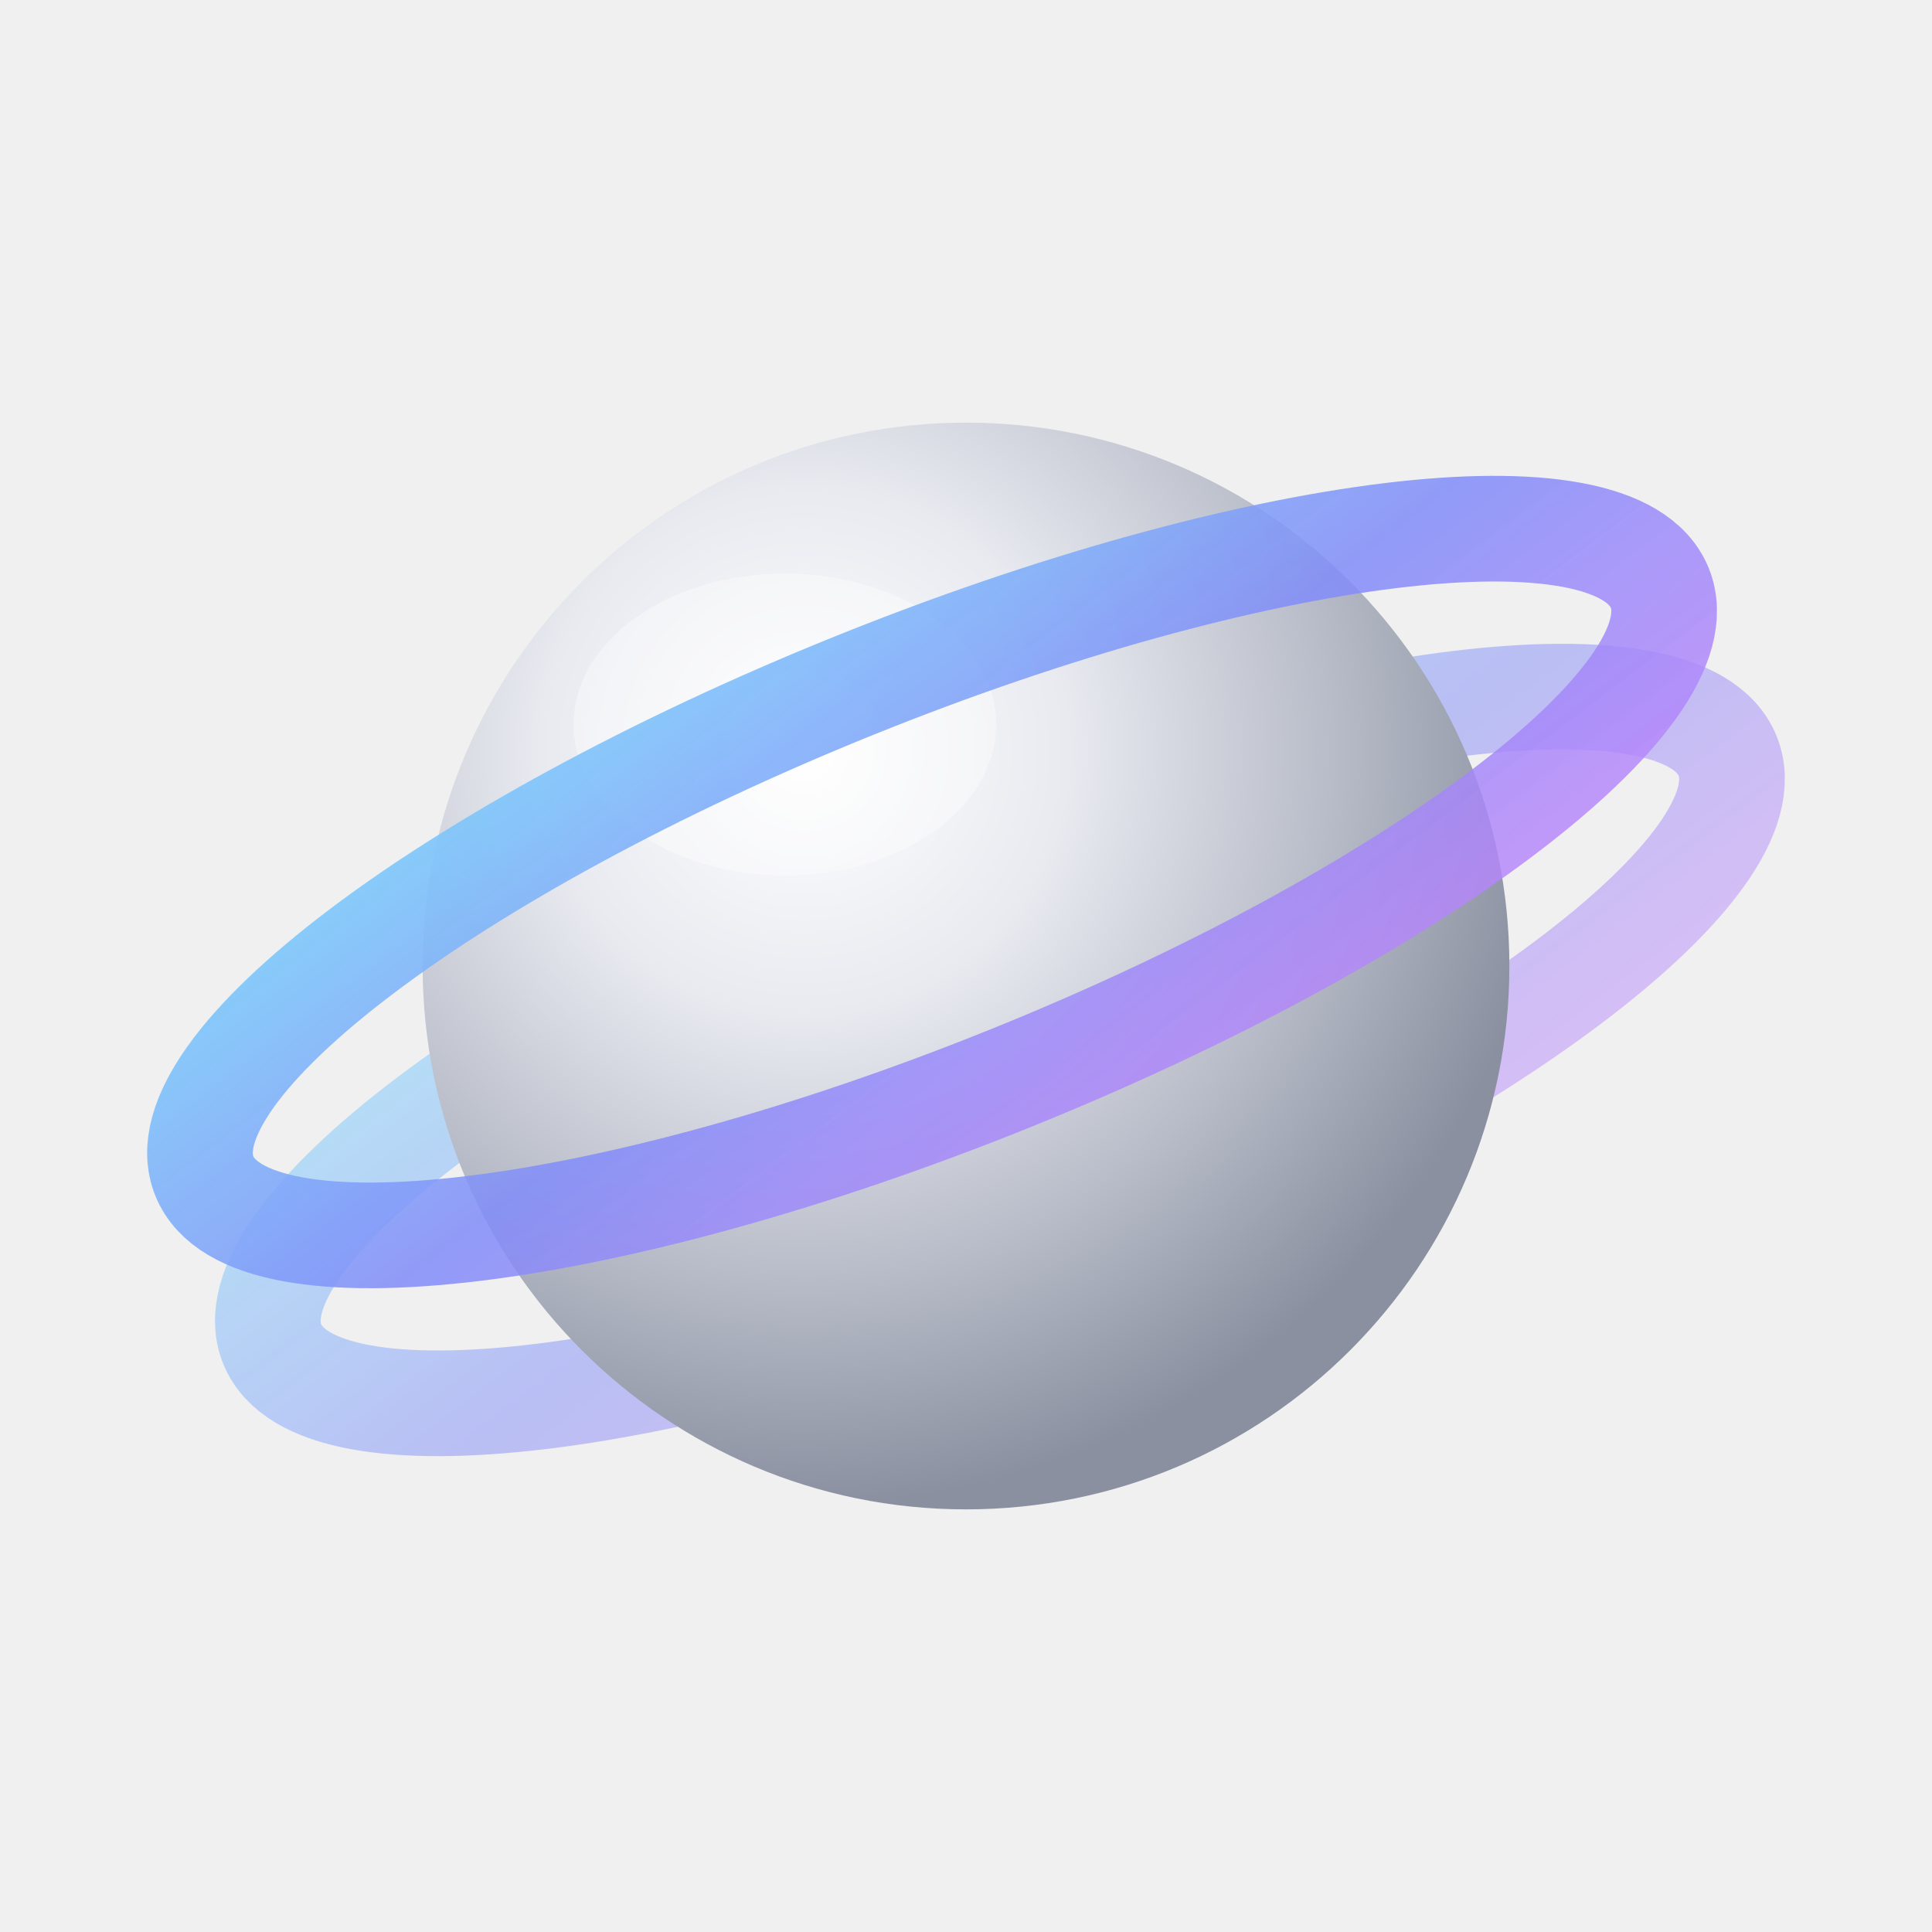
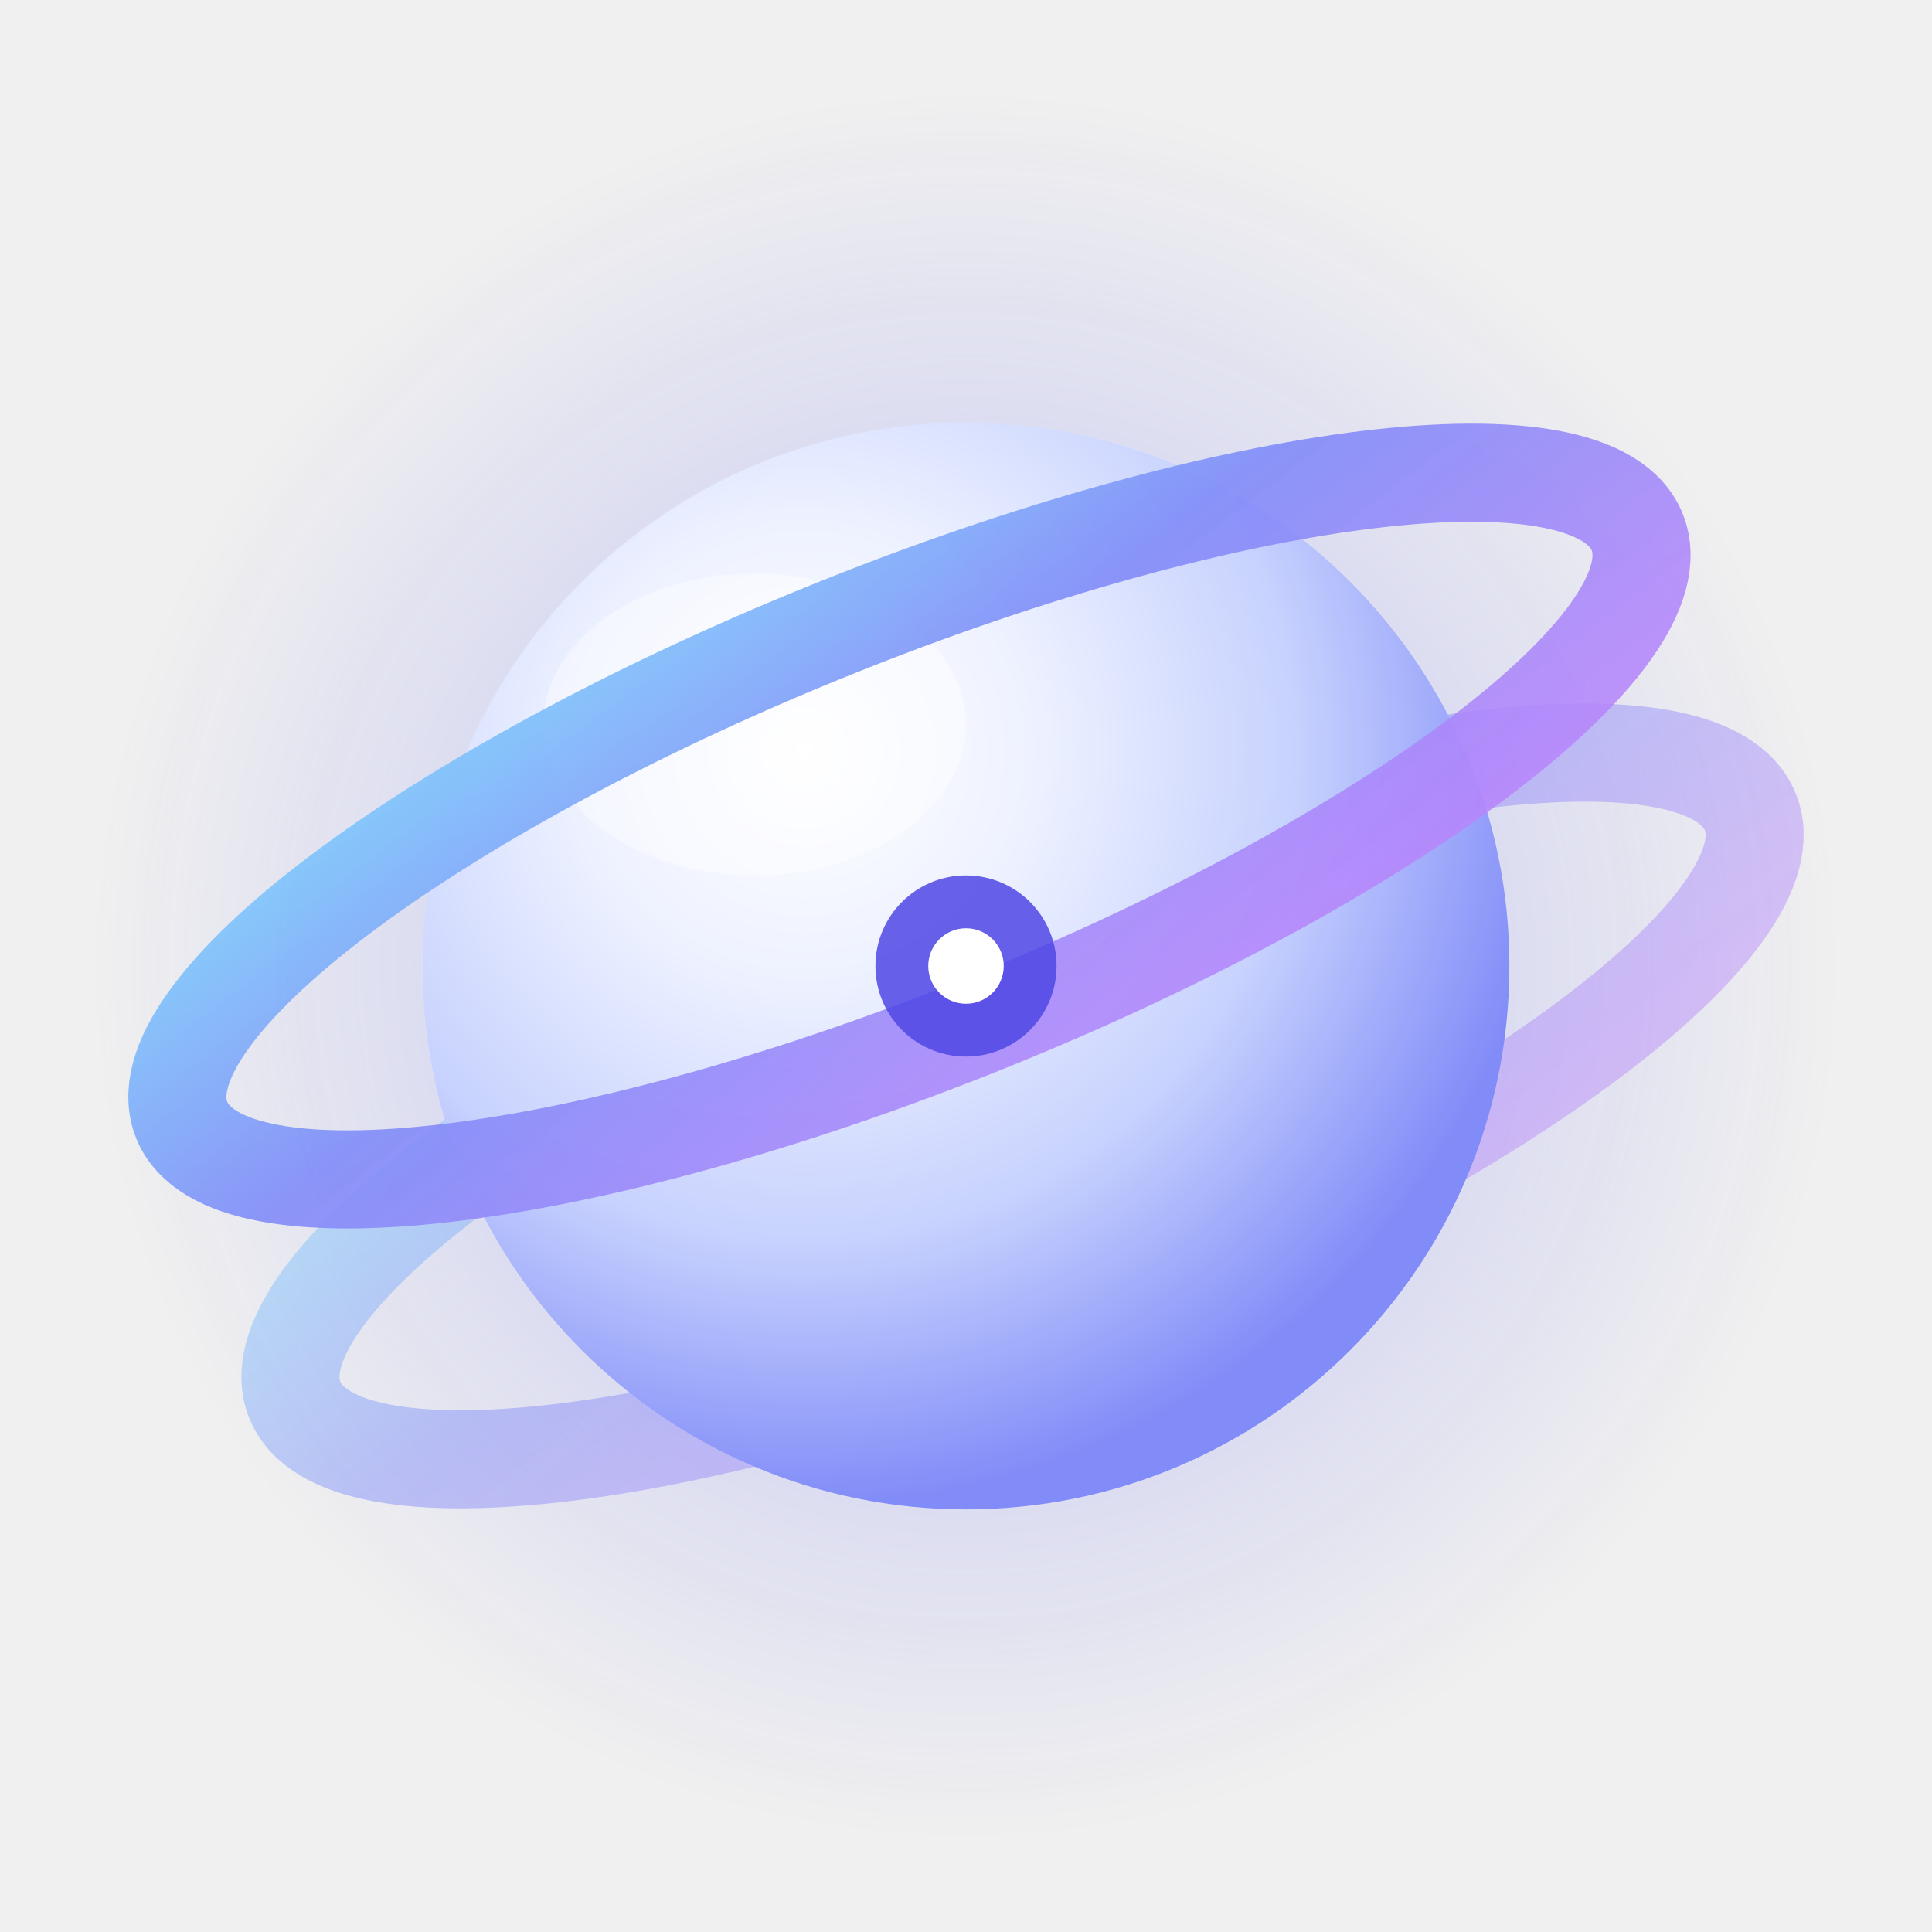
- <svg xmlns="http://www.w3.org/2000/svg" viewBox="0 0 128 128" width="128" height="128">
+ <svg xmlns="http://www.w3.org/2000/svg" viewBox="0 0 128 128" width="128" height="128" fill="none">
  <defs>
-     <radialGradient id="pearl" cx="35%" cy="30%" r="70%">
+     <radialGradient id="pearlD" cx="35%" cy="30%" r="70%">
      <stop offset="0%" stop-color="#ffffff" />
-       <stop offset="35%" stop-color="#e8eaf0" />
-       <stop offset="70%" stop-color="#b8bcc8" />
-       <stop offset="100%" stop-color="#8a90a0" />
+       <stop offset="30%" stop-color="#eef2ff" />
+       <stop offset="65%" stop-color="#c7d2fe" />
+       <stop offset="100%" stop-color="#818cf8" />
    </radialGradient>
-     <linearGradient id="ringA" x1="0%" y1="0%" x2="100%" y2="100%">
+     <linearGradient id="ringD" x1="0%" y1="0%" x2="100%" y2="100%">
      <stop offset="0%" stop-color="#7dd3fc" stop-opacity="0.95" />
-       <stop offset="50%" stop-color="#818cf8" stop-opacity="0.9" />
-       <stop offset="100%" stop-color="#c084fc" stop-opacity="0.85" />
+       <stop offset="40%" stop-color="#818cf8" stop-opacity="0.95" />
+       <stop offset="100%" stop-color="#c084fc" stop-opacity="0.9" />
    </linearGradient>
-     <filter id="soft" x="-20%" y="-20%" width="140%" height="140%">
-       <feGaussianBlur in="SourceGraphic" stdDeviation="0.6" />
-     </filter>
+     <radialGradient id="glowD" cx="50%" cy="50%" r="50%">
+       <stop offset="0%" stop-color="#818cf8" stop-opacity="0.4" />
+       <stop offset="100%" stop-color="#6366f1" stop-opacity="0" />
+     </radialGradient>
  </defs>
-   <ellipse cx="64" cy="70" rx="52" ry="14" fill="none" stroke="url(#ringA)" stroke-width="7" transform="rotate(-22 64 64)" opacity="0.55" />
-   <circle cx="64" cy="64" r="36" fill="url(#pearl)" />
-   <ellipse cx="52" cy="48" rx="14" ry="10" fill="#ffffff" opacity="0.35" />
-   <ellipse cx="64" cy="58" rx="52" ry="14" fill="none" stroke="url(#ringA)" stroke-width="7" transform="rotate(-22 64 64)" opacity="0.95" />
+   <circle cx="64" cy="64" r="58" fill="url(#glowD)" />
+   <ellipse cx="64" cy="74" rx="52" ry="14" fill="none" stroke="url(#ringD)" stroke-width="6.5" transform="rotate(-22 64 64)" opacity="0.5" />
+   <circle cx="64" cy="64" r="36" fill="url(#pearlD)" />
+   <ellipse cx="50" cy="48" rx="14" ry="10" fill="#ffffff" opacity="0.4" />
+   <ellipse cx="64" cy="54" rx="52" ry="14" fill="none" stroke="url(#ringD)" stroke-width="6.5" transform="rotate(-22 64 64)" opacity="0.95" />
+   <circle cx="64" cy="64" r="6" fill="#4f46e5" opacity="0.85" />
+   <circle cx="64" cy="64" r="2.5" fill="#ffffff" />
</svg>
